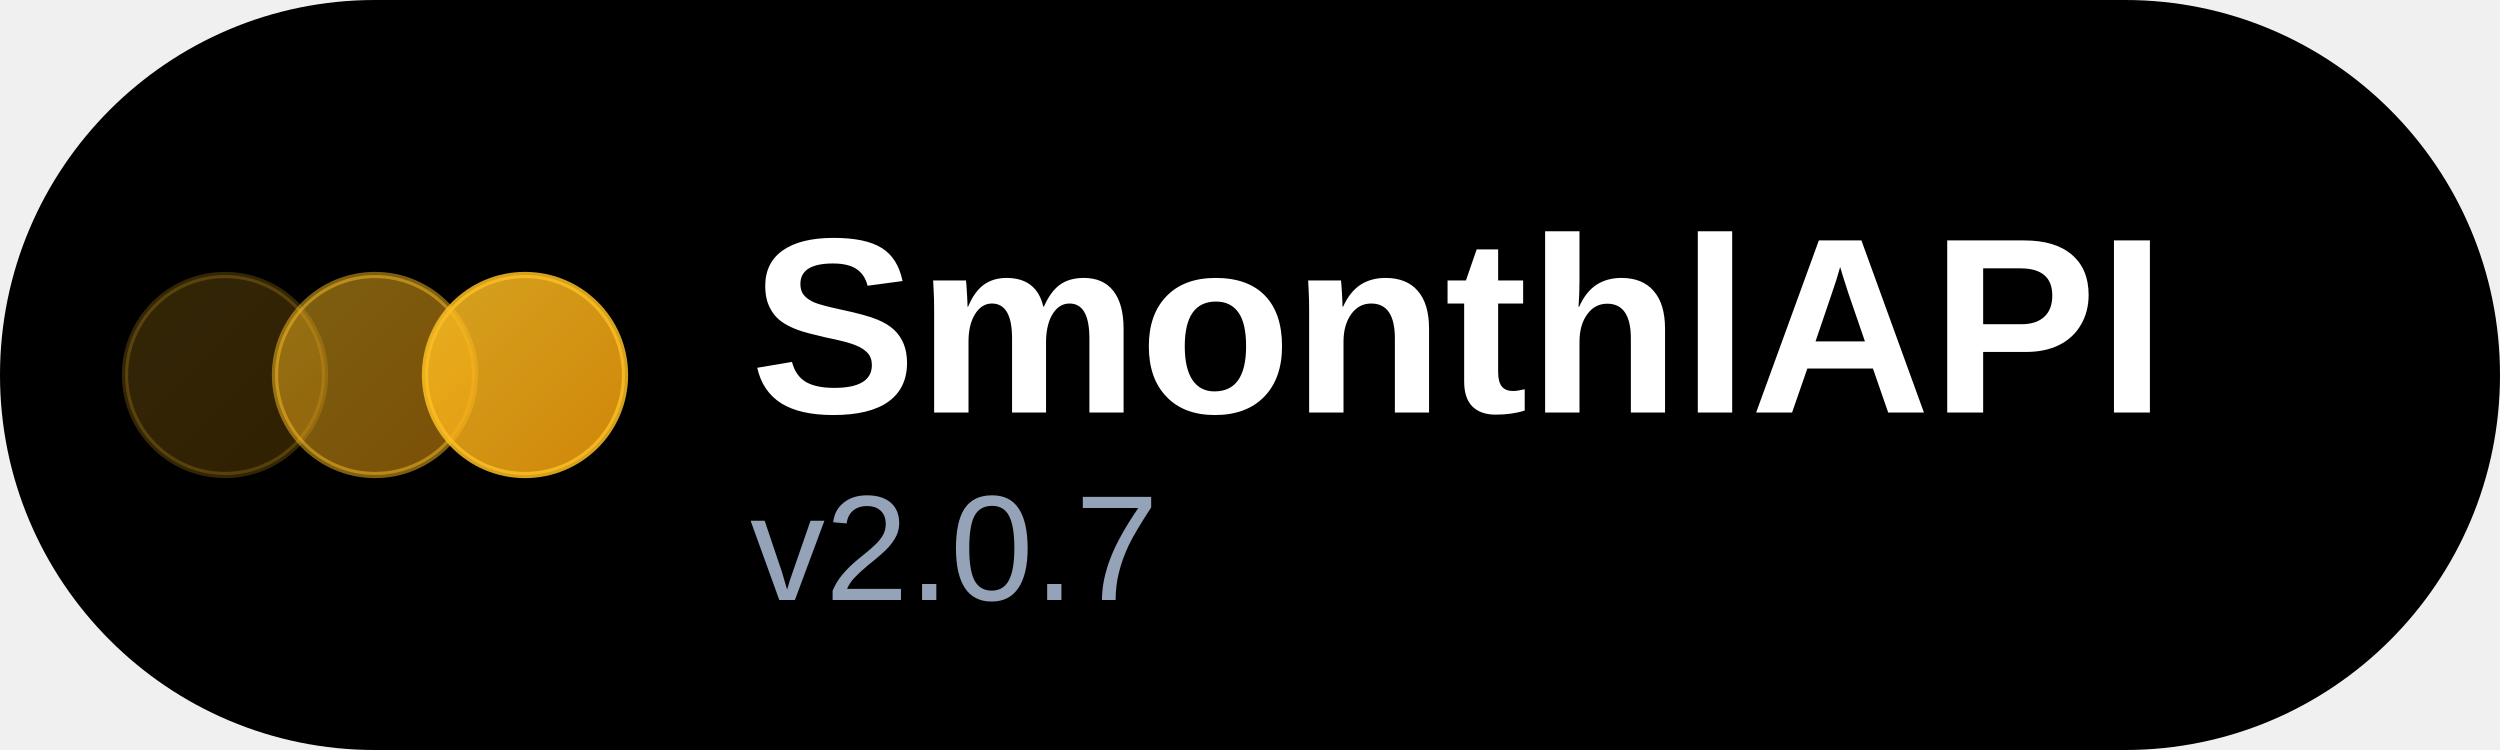
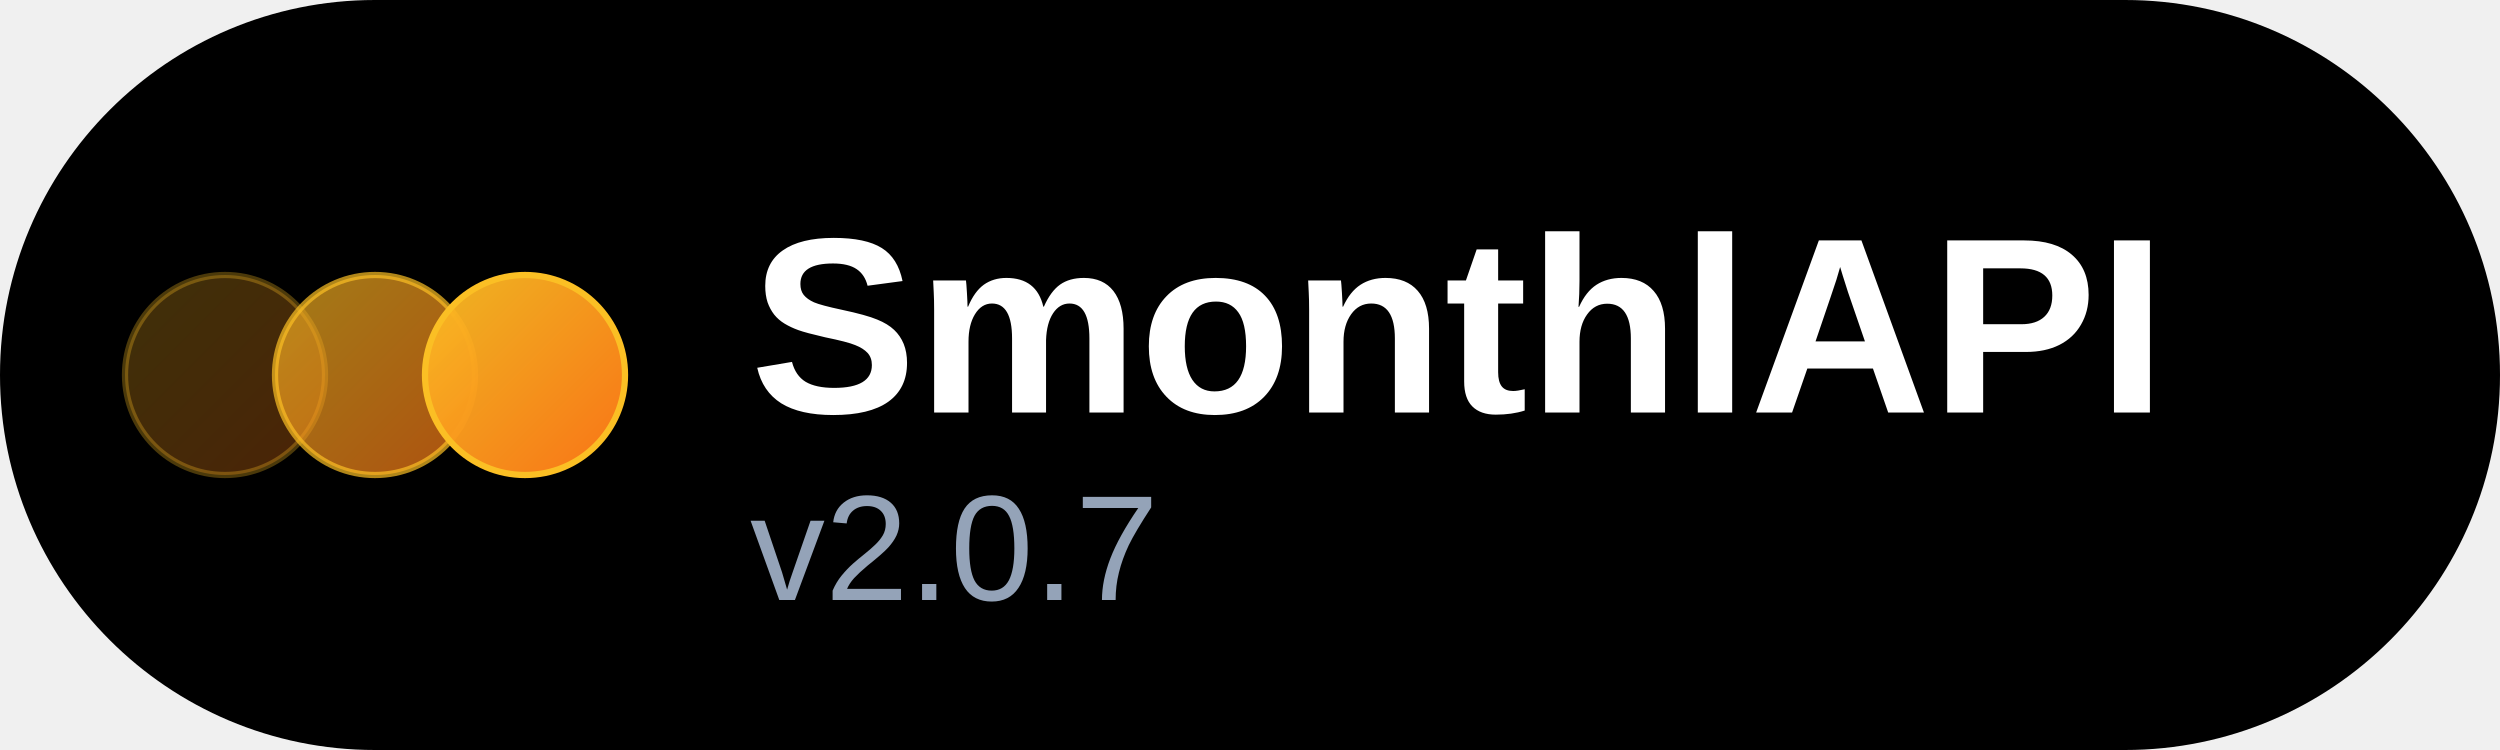
<svg xmlns="http://www.w3.org/2000/svg" width="200" height="60" viewBox="0 0 200 60">
  <defs>
    <linearGradient id="badgeGlass1" x1="0%" y1="0%" x2="100%" y2="100%">
-       <stop offset="0%" style="stop-color:#fbbf24;stop-opacity:0.2" />
-       <stop offset="100%" style="stop-color:#f59e0b;stop-opacity:0.2" />
+       <stop offset="0%" style="stop-color:#fbbf24;stop-opacity:0.25" />
+       <stop offset="100%" style="stop-color:#f97316;stop-opacity:0.3" />
    </linearGradient>
    <linearGradient id="badgeGlass2" x1="0%" y1="0%" x2="100%" y2="100%">
-       <stop offset="0%" style="stop-color:#fbbf24;stop-opacity:0.5" />
-       <stop offset="100%" style="stop-color:#f59e0b;stop-opacity:0.5" />
+       <stop offset="0%" style="stop-color:#fbbf24;stop-opacity:0.65" />
+       <stop offset="100%" style="stop-color:#f97316;stop-opacity:0.7" />
    </linearGradient>
    <linearGradient id="badgeGlass3" x1="0%" y1="0%" x2="100%" y2="100%">
-       <stop offset="0%" style="stop-color:#fbbf24;stop-opacity:0.85" />
-       <stop offset="100%" style="stop-color:#f59e0b;stop-opacity:0.85" />
+       <stop offset="0%" style="stop-color:#fbbf24;stop-opacity:0.95" />
+       <stop offset="100%" style="stop-color:#f97316;stop-opacity:1" />
    </linearGradient>
  </defs>
  <rect width="200" height="60" rx="30" fill="#000000" />
  <g transform="translate(10, 30)">
    <circle cx="8" cy="0" r="8" fill="url(#badgeGlass1)" />
-     <circle cx="8" cy="0" r="8" fill="none" stroke="rgba(251,191,36,0.2)" stroke-width="0.5" />
+     <circle cx="8" cy="0" r="8" fill="none" stroke="rgba(251,191,36,0.3)" stroke-width="0.5" />
    <circle cx="20" cy="0" r="8" fill="url(#badgeGlass2)" />
-     <circle cx="20" cy="0" r="8" fill="none" stroke="rgba(251,191,36,0.5)" stroke-width="0.5" />
+     <circle cx="20" cy="0" r="8" fill="none" stroke="rgba(251,191,36,0.7)" stroke-width="0.5" />
    <circle cx="32" cy="0" r="8" fill="url(#badgeGlass3)" />
-     <circle cx="32" cy="0" r="8" fill="none" stroke="rgba(251,191,36,0.85)" stroke-width="0.5" />
+     <circle cx="32" cy="0" r="8" fill="none" stroke="rgba(251,191,36,1)" stroke-width="0.5" />
  </g>
  <text x="60" y="33" font-family="'SF Pro Display', Arial, sans-serif" font-size="20" font-weight="700" fill="#ffffff">
    SmonthlAPI
  </text>
  <text x="60" y="48" font-family="'SF Pro Display', Arial, sans-serif" font-size="12" font-weight="500" fill="#94a3b8">
    v2.0.7
  </text>
</svg>
